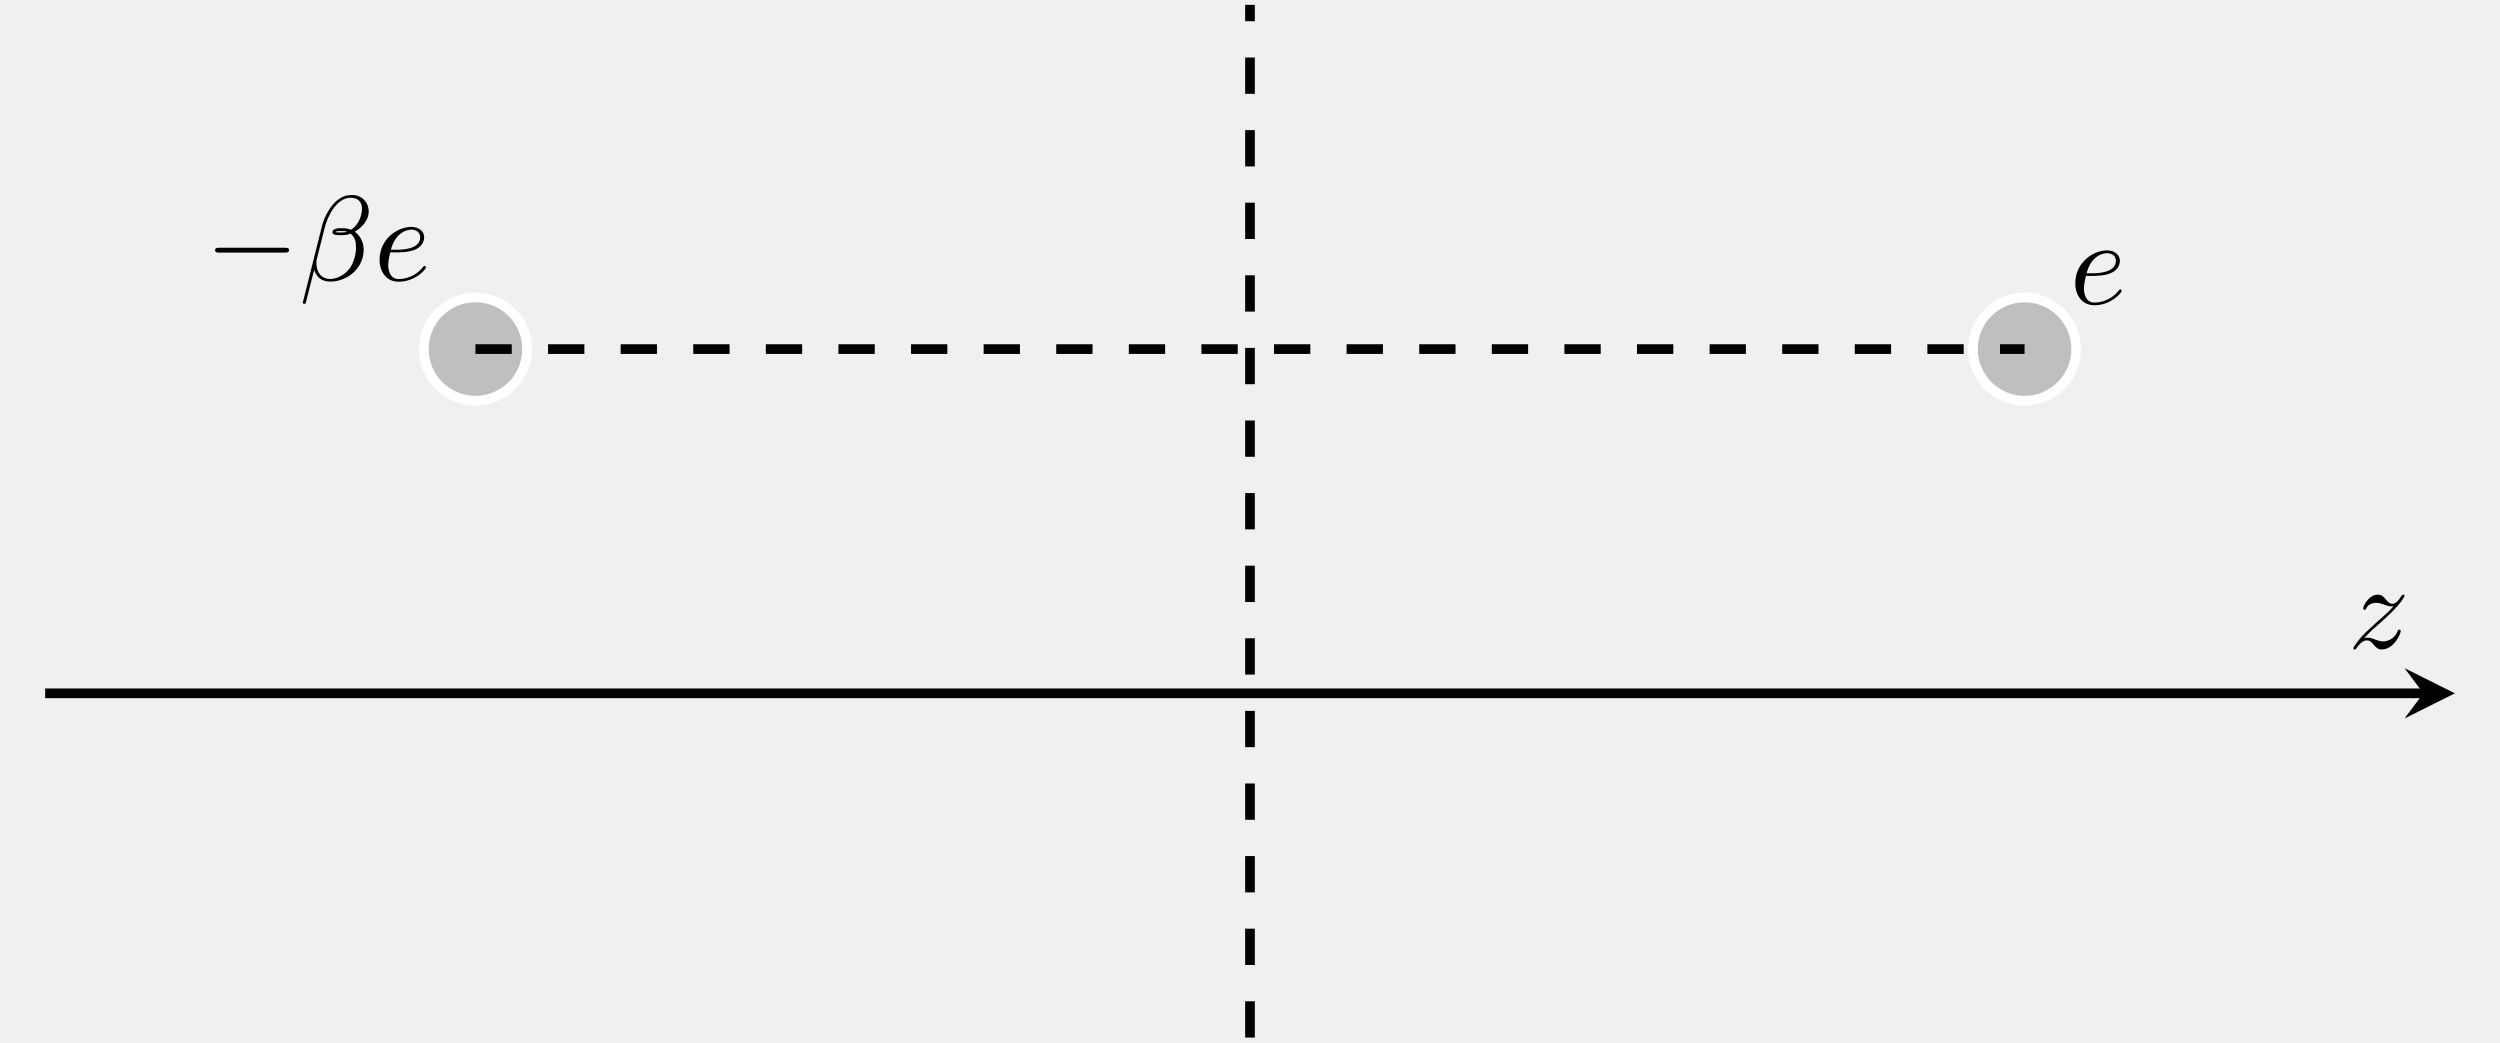
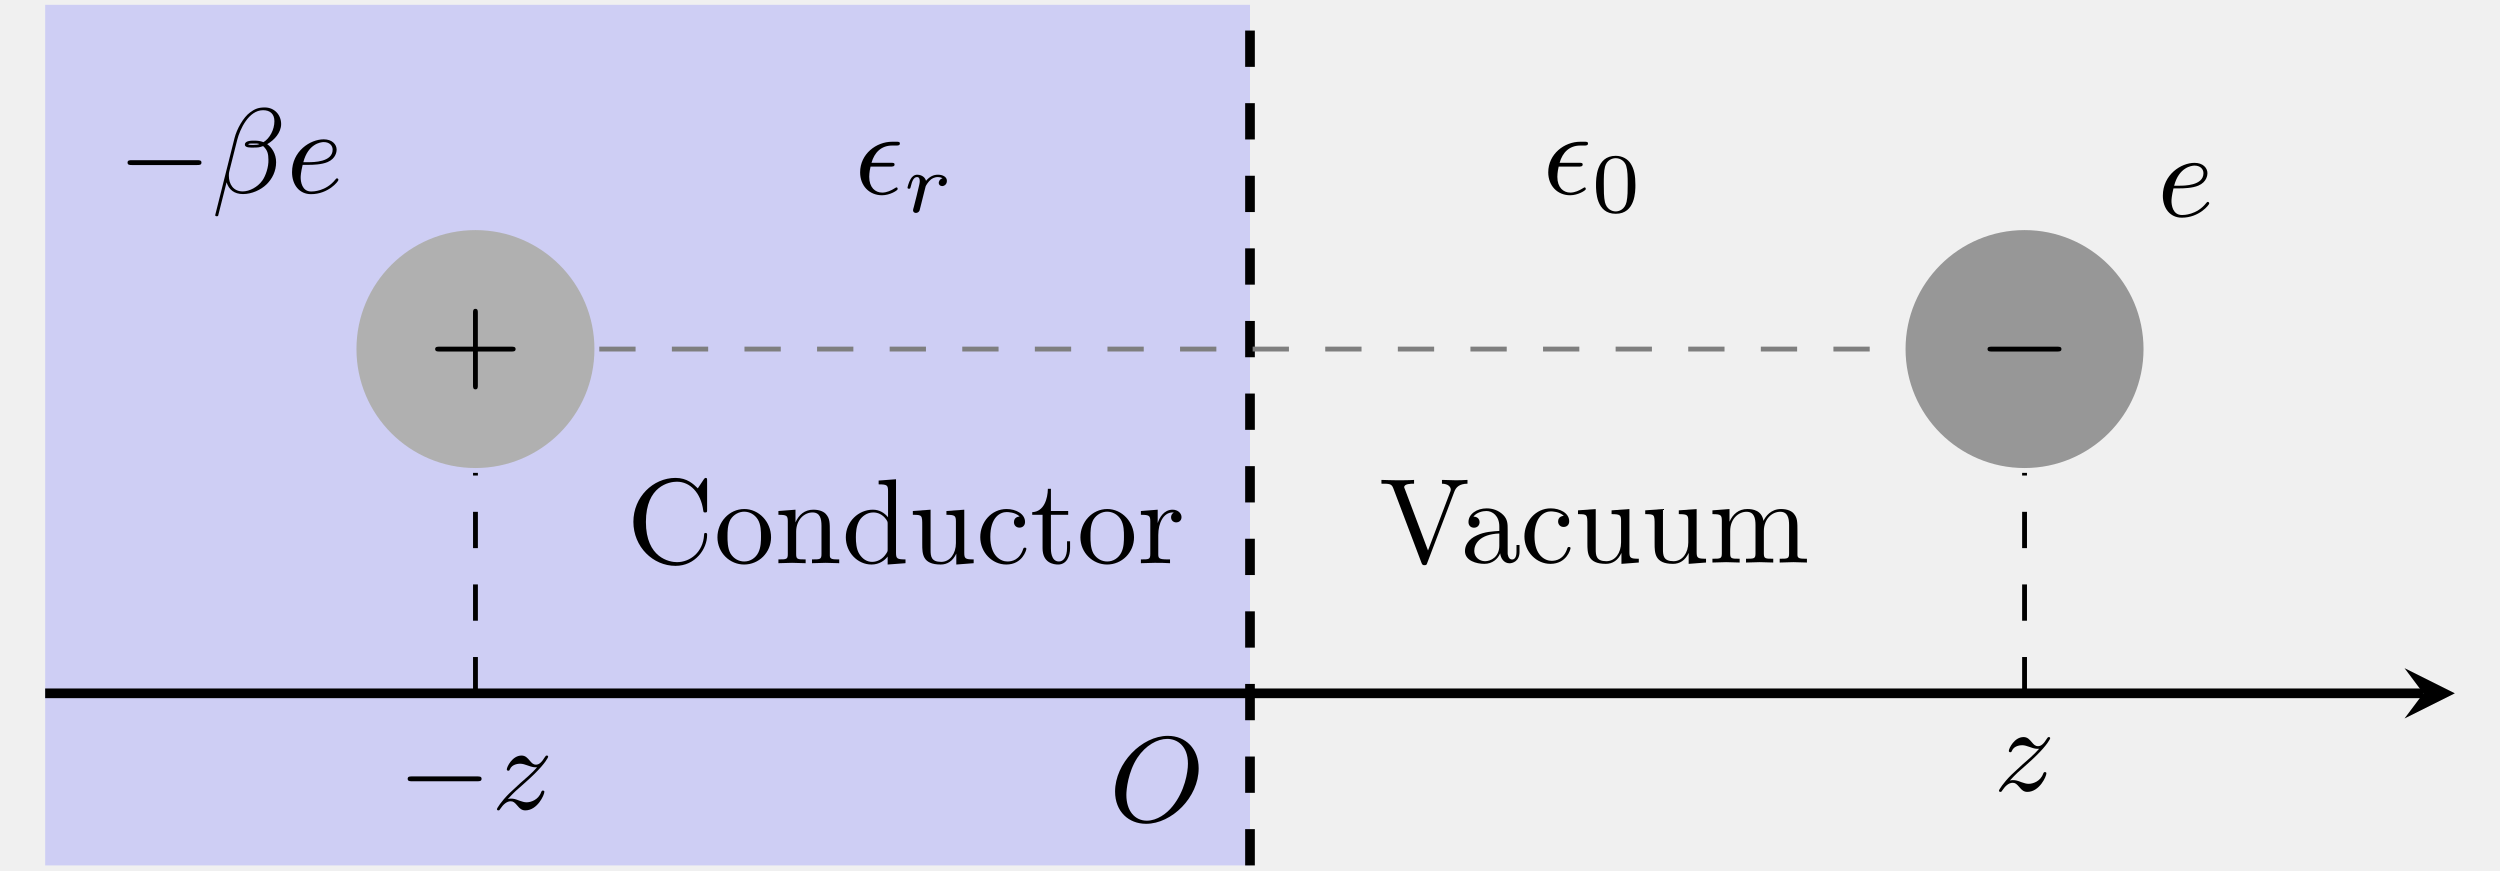
- <svg xmlns="http://www.w3.org/2000/svg" xmlns:xlink="http://www.w3.org/1999/xlink" width="411.728pt" height="171.673pt" viewBox="0 0 411.728 171.673" version="1.2" id="svg62">
-   <defs id="defs25">
-     <g id="g20">
+ <svg xmlns="http://www.w3.org/2000/svg" xmlns:xlink="http://www.w3.org/1999/xlink" width="411.728pt" height="143.326pt" viewBox="0 0 411.728 143.326" version="1.2" id="svg197">
+   <defs id="defs82">
+     <g id="g77">
      <symbol overflow="visible" id="glyph0-0">
        <path style="stroke:none;" d="" id="path2" />
      </symbol>
      <symbol overflow="visible" id="glyph0-1">
-         <path style="stroke:none;" d="M 2.656 -1.656 C 3.719 -2.812 4.297 -3.312 5.016 -3.922 C 5.016 -3.938 6.25 -5 6.969 -5.719 C 8.859 -7.562 9.297 -8.531 9.297 -8.609 C 9.297 -8.812 9.125 -8.812 9.078 -8.812 C 8.938 -8.812 8.891 -8.766 8.781 -8.594 C 8.188 -7.625 7.766 -7.312 7.297 -7.312 C 6.812 -7.312 6.578 -7.609 6.281 -7.953 C 5.891 -8.406 5.562 -8.812 4.906 -8.812 C 3.406 -8.812 2.484 -6.953 2.484 -6.531 C 2.484 -6.438 2.547 -6.312 2.734 -6.312 C 2.906 -6.312 2.953 -6.422 2.984 -6.531 C 3.359 -7.453 4.516 -7.469 4.688 -7.469 C 5.094 -7.469 5.484 -7.328 5.938 -7.172 C 6.734 -6.875 6.953 -6.875 7.469 -6.875 C 6.75 -6.016 5.078 -4.578 4.703 -4.266 L 2.906 -2.594 C 1.547 -1.25 0.859 -0.125 0.859 0.016 C 0.859 0.219 1.062 0.219 1.094 0.219 C 1.25 0.219 1.297 0.172 1.422 -0.047 C 1.875 -0.734 2.469 -1.281 3.109 -1.281 C 3.562 -1.281 3.766 -1.094 4.266 -0.516 C 4.609 -0.094 4.953 0.219 5.531 0.219 C 7.516 0.219 8.672 -2.312 8.672 -2.844 C 8.672 -2.953 8.594 -3.047 8.422 -3.047 C 8.25 -3.047 8.203 -2.922 8.141 -2.781 C 7.688 -1.5 6.422 -1.109 5.75 -1.109 C 5.359 -1.109 5 -1.234 4.578 -1.375 C 3.906 -1.641 3.609 -1.719 3.188 -1.719 C 3.141 -1.719 2.828 -1.719 2.656 -1.656 Z M 2.656 -1.656 " id="path5" />
+         <path style="stroke:none;" d="M 5.938 -4.5 C 6.25 -4.5 6.609 -4.5 6.609 -4.844 C 6.609 -5.125 6.375 -5.125 6.031 -5.125 L 2.812 -5.125 C 3.281 -6.812 4.406 -7.969 6.219 -7.969 L 6.828 -7.969 C 7.172 -7.969 7.484 -7.969 7.484 -8.312 C 7.484 -8.594 7.234 -8.594 6.891 -8.594 L 6.203 -8.594 C 3.609 -8.594 0.938 -6.594 0.938 -3.547 C 0.938 -1.359 2.438 0.219 4.547 0.219 C 5.844 0.219 7.125 -0.578 7.125 -0.797 C 7.125 -0.859 7.109 -1.078 6.938 -1.078 C 6.891 -1.078 6.859 -1.078 6.672 -0.953 C 6.062 -0.562 5.312 -0.219 4.578 -0.219 C 3.422 -0.219 2.438 -1.062 2.438 -2.812 C 2.438 -3.5 2.594 -4.266 2.656 -4.5 Z M 5.938 -4.5 " id="path5" />
      </symbol>
      <symbol overflow="visible" id="glyph0-2">
-         <path style="stroke:none;" d="M 11.453 -11.328 C 11.453 -12.828 10.359 -14.062 8.75 -14.062 C 7.594 -14.062 7.031 -13.75 6.328 -13.234 C 5.234 -12.438 4.141 -10.5 3.766 -8.984 L 0.594 3.672 C 0.578 3.75 0.672 3.859 0.844 3.859 C 1 3.859 1.062 3.828 1.078 3.766 L 2.469 -1.734 C 2.844 -0.531 3.719 0.203 5.172 0.203 C 6.641 0.203 8.125 -0.5 9.031 -1.375 C 9.984 -2.297 10.625 -3.562 10.625 -5.047 C 10.625 -6.469 9.875 -7.516 9.156 -8.016 C 10.312 -8.672 11.453 -9.906 11.453 -11.328 Z M 7.875 -8.031 C 7.609 -7.922 7.391 -7.891 6.906 -7.891 C 6.641 -7.891 6.234 -7.875 6.031 -7.969 C 6.078 -8.172 6.797 -8.125 7.016 -8.125 C 7.438 -8.125 7.609 -8.125 7.875 -8.031 Z M 10.344 -11.797 C 10.344 -10.406 9.578 -8.969 8.547 -8.344 C 8.016 -8.547 7.609 -8.594 7.016 -8.594 C 6.594 -8.594 5.484 -8.609 5.484 -7.953 C 5.453 -7.391 6.5 -7.453 6.859 -7.453 C 7.594 -7.453 7.891 -7.469 8.484 -7.703 C 9.25 -7 9.344 -6.375 9.359 -5.453 C 9.406 -4.297 8.922 -2.812 8.359 -2.031 C 7.594 -0.953 6.25 -0.234 5.125 -0.234 C 3.609 -0.234 2.844 -1.391 2.844 -2.812 C 2.844 -3.016 2.844 -3.312 2.953 -3.688 L 4.219 -8.719 C 4.656 -10.438 6.094 -13.609 8.484 -13.609 C 9.641 -13.609 10.344 -12.984 10.344 -11.797 Z M 10.344 -11.797 " id="path8" />
+         <path style="stroke:none;" d="M 14.734 -8.688 C 14.734 -11.891 12.625 -14.047 9.656 -14.047 C 5.359 -14.047 0.969 -9.516 0.969 -4.875 C 0.969 -1.578 3.203 0.438 6.078 0.438 C 10.297 0.438 14.734 -3.922 14.734 -8.688 Z M 6.203 -0.078 C 4.219 -0.078 2.828 -1.688 2.828 -4.328 C 2.828 -5.203 3.109 -8.109 4.641 -10.438 C 6.016 -12.516 7.969 -13.547 9.547 -13.547 C 11.172 -13.547 12.969 -12.438 12.969 -9.469 C 12.969 -8.031 12.438 -4.922 10.453 -2.469 C 9.5 -1.25 7.875 -0.078 6.203 -0.078 Z M 6.203 -0.078 " id="path8" />
      </symbol>
      <symbol overflow="visible" id="glyph0-3">
        <path style="stroke:none;" d="M 3.719 -4.609 C 4.297 -4.609 5.781 -4.641 6.766 -5.062 C 8.172 -5.656 8.266 -6.828 8.266 -7.109 C 8.266 -7.984 7.516 -8.812 6.141 -8.812 C 3.922 -8.812 0.922 -6.875 0.922 -3.391 C 0.922 -1.359 2.094 0.219 4.047 0.219 C 6.891 0.219 8.562 -1.891 8.562 -2.125 C 8.562 -2.25 8.453 -2.391 8.328 -2.391 C 8.234 -2.391 8.188 -2.344 8.062 -2.188 C 6.5 -0.219 4.328 -0.219 4.078 -0.219 C 2.531 -0.219 2.344 -1.891 2.344 -2.531 C 2.344 -2.766 2.375 -3.391 2.672 -4.609 Z M 2.781 -5.047 C 3.562 -8.062 5.625 -8.359 6.141 -8.359 C 7.078 -8.359 7.609 -7.797 7.609 -7.109 C 7.609 -5.047 4.422 -5.047 3.609 -5.047 Z M 2.781 -5.047 " id="path11" />
      </symbol>
+       <symbol overflow="visible" id="glyph0-4">
+         <path style="stroke:none;" d="M 11.453 -11.328 C 11.453 -12.828 10.359 -14.062 8.75 -14.062 C 7.594 -14.062 7.031 -13.75 6.328 -13.234 C 5.234 -12.438 4.141 -10.5 3.766 -8.984 L 0.594 3.672 C 0.578 3.75 0.672 3.859 0.844 3.859 C 1 3.859 1.062 3.828 1.078 3.766 L 2.469 -1.734 C 2.844 -0.531 3.719 0.203 5.172 0.203 C 6.641 0.203 8.125 -0.5 9.031 -1.375 C 9.984 -2.297 10.625 -3.562 10.625 -5.047 C 10.625 -6.469 9.875 -7.516 9.156 -8.016 C 10.312 -8.672 11.453 -9.906 11.453 -11.328 Z M 7.875 -8.031 C 7.609 -7.922 7.391 -7.891 6.906 -7.891 C 6.641 -7.891 6.234 -7.875 6.031 -7.969 C 6.078 -8.172 6.797 -8.125 7.016 -8.125 C 7.438 -8.125 7.609 -8.125 7.875 -8.031 Z M 10.344 -11.797 C 10.344 -10.406 9.578 -8.969 8.547 -8.344 C 8.016 -8.547 7.609 -8.594 7.016 -8.594 C 6.594 -8.594 5.484 -8.609 5.484 -7.953 C 5.453 -7.391 6.5 -7.453 6.859 -7.453 C 7.594 -7.453 7.891 -7.469 8.484 -7.703 C 9.25 -7 9.344 -6.375 9.359 -5.453 C 9.406 -4.297 8.922 -2.812 8.359 -2.031 C 7.594 -0.953 6.25 -0.234 5.125 -0.234 C 3.609 -0.234 2.844 -1.391 2.844 -2.812 C 2.844 -3.016 2.844 -3.312 2.953 -3.688 L 4.219 -8.719 C 4.656 -10.438 6.094 -13.609 8.484 -13.609 C 9.641 -13.609 10.344 -12.984 10.344 -11.797 Z M 10.344 -11.797 " id="path14" />
+       </symbol>
+       <symbol overflow="visible" id="glyph0-5">
+         <path style="stroke:none;" d="M 2.656 -1.656 C 3.719 -2.812 4.297 -3.312 5.016 -3.922 C 5.016 -3.938 6.25 -5 6.969 -5.719 C 8.859 -7.562 9.297 -8.531 9.297 -8.609 C 9.297 -8.812 9.125 -8.812 9.078 -8.812 C 8.938 -8.812 8.891 -8.766 8.781 -8.594 C 8.188 -7.625 7.766 -7.312 7.297 -7.312 C 6.812 -7.312 6.578 -7.609 6.281 -7.953 C 5.891 -8.406 5.562 -8.812 4.906 -8.812 C 3.406 -8.812 2.484 -6.953 2.484 -6.531 C 2.484 -6.438 2.547 -6.312 2.734 -6.312 C 2.906 -6.312 2.953 -6.422 2.984 -6.531 C 3.359 -7.453 4.516 -7.469 4.688 -7.469 C 5.094 -7.469 5.484 -7.328 5.938 -7.172 C 6.734 -6.875 6.953 -6.875 7.469 -6.875 C 6.75 -6.016 5.078 -4.578 4.703 -4.266 L 2.906 -2.594 C 1.547 -1.25 0.859 -0.125 0.859 0.016 C 0.859 0.219 1.062 0.219 1.094 0.219 C 1.25 0.219 1.297 0.172 1.422 -0.047 C 1.875 -0.734 2.469 -1.281 3.109 -1.281 C 3.562 -1.281 3.766 -1.094 4.266 -0.516 C 4.609 -0.094 4.953 0.219 5.531 0.219 C 7.516 0.219 8.672 -2.312 8.672 -2.844 C 8.672 -2.953 8.594 -3.047 8.422 -3.047 C 8.25 -3.047 8.203 -2.922 8.141 -2.781 C 7.688 -1.5 6.422 -1.109 5.75 -1.109 C 5.359 -1.109 5 -1.234 4.578 -1.375 C 3.906 -1.641 3.609 -1.719 3.188 -1.719 C 3.141 -1.719 2.828 -1.719 2.656 -1.656 Z M 2.656 -1.656 " id="path17" />
+       </symbol>
      <symbol overflow="visible" id="glyph1-0">
-         <path style="stroke:none;" d="" id="path14" />
+         <path style="stroke:none;" d="" id="path20" />
      </symbol>
      <symbol overflow="visible" id="glyph1-1">
-         <path style="stroke:none;" d="M 13.125 -4.578 C 13.469 -4.578 13.828 -4.578 13.828 -4.984 C 13.828 -5.375 13.469 -5.375 13.125 -5.375 L 2.344 -5.375 C 2.016 -5.375 1.656 -5.375 1.656 -4.984 C 1.656 -4.578 2.016 -4.578 2.344 -4.578 Z M 13.125 -4.578 " id="path17" />
+         <path style="stroke:none;" d="M 3.281 -2.812 C 3.297 -2.906 3.609 -4.156 3.641 -4.234 C 3.672 -4.344 4.078 -5.031 4.516 -5.375 C 4.672 -5.484 5.047 -5.766 5.656 -5.766 C 5.797 -5.766 6.141 -5.75 6.422 -5.562 C 5.969 -5.438 5.797 -5.047 5.797 -4.797 C 5.797 -4.5 6.047 -4.281 6.359 -4.281 C 6.688 -4.281 7.141 -4.547 7.141 -5.141 C 7.141 -5.859 6.375 -6.156 5.672 -6.156 C 4.938 -6.156 4.312 -5.859 3.703 -5.156 C 3.453 -6.016 2.594 -6.156 2.266 -6.156 C 1.75 -6.156 1.391 -5.828 1.172 -5.438 C 0.844 -4.891 0.656 -4.094 0.656 -4.016 C 0.656 -3.844 0.844 -3.844 0.891 -3.844 C 1.094 -3.844 1.109 -3.875 1.203 -4.25 C 1.406 -5.109 1.672 -5.766 2.219 -5.766 C 2.578 -5.766 2.672 -5.453 2.672 -5.078 C 2.672 -4.812 2.547 -4.297 2.453 -3.922 C 2.359 -3.547 2.219 -2.969 2.156 -2.672 L 1.703 -0.875 C 1.641 -0.703 1.562 -0.344 1.562 -0.312 C 1.562 0 1.812 0.141 2.031 0.141 C 2.25 0.141 2.531 0.016 2.641 -0.266 C 2.672 -0.344 2.812 -0.969 2.906 -1.312 Z M 3.281 -2.812 " id="path23" />
+       </symbol>
+       <symbol overflow="visible" id="glyph2-0">
+         <path style="stroke:none;" d="" id="path26" />
+       </symbol>
+       <symbol overflow="visible" id="glyph2-1">
+         <path style="stroke:none;" d="M 7.203 -4.453 C 7.203 -5.984 7.016 -7.094 6.375 -8.062 C 5.938 -8.703 5.078 -9.266 3.969 -9.266 C 0.719 -9.266 0.719 -5.453 0.719 -4.453 C 0.719 -3.453 0.719 0.281 3.969 0.281 C 7.203 0.281 7.203 -3.453 7.203 -4.453 Z M 3.969 -0.109 C 3.328 -0.109 2.469 -0.484 2.188 -1.625 C 2 -2.453 2 -3.594 2 -4.625 C 2 -5.656 2 -6.719 2.203 -7.484 C 2.5 -8.578 3.391 -8.875 3.969 -8.875 C 4.719 -8.875 5.438 -8.406 5.688 -7.609 C 5.922 -6.844 5.938 -5.844 5.938 -4.625 C 5.938 -3.594 5.938 -2.562 5.75 -1.688 C 5.469 -0.422 4.516 -0.109 3.969 -0.109 Z M 3.969 -0.109 " id="path29" />
+       </symbol>
+       <symbol overflow="visible" id="glyph3-0">
+         <path style="stroke:none;" d="" id="path32" />
+       </symbol>
+       <symbol overflow="visible" id="glyph3-1">
+         <path style="stroke:none;" d="M 1.109 -6.812 C 1.109 -2.688 4.344 0.438 8.047 0.438 C 11.297 0.438 13.25 -2.328 13.25 -4.641 C 13.25 -4.844 13.25 -4.984 12.984 -4.984 C 12.766 -4.984 12.766 -4.859 12.75 -4.656 C 12.594 -1.812 10.453 -0.172 8.281 -0.172 C 7.078 -0.172 3.172 -0.859 3.172 -6.797 C 3.172 -12.75 7.047 -13.422 8.266 -13.422 C 10.438 -13.422 12.219 -11.609 12.609 -8.703 C 12.656 -8.422 12.656 -8.359 12.922 -8.359 C 13.25 -8.359 13.25 -8.422 13.25 -8.844 L 13.25 -13.562 C 13.25 -13.906 13.25 -14.047 13.031 -14.047 C 12.953 -14.047 12.875 -14.047 12.703 -13.812 L 11.719 -12.328 C 10.984 -13.047 9.953 -14.047 8.047 -14.047 C 4.328 -14.047 1.109 -10.875 1.109 -6.812 Z M 1.109 -6.812 " id="path35" />
+       </symbol>
+       <symbol overflow="visible" id="glyph3-2">
+         <path style="stroke:none;" d="M 9.391 -4.266 C 9.391 -6.812 7.391 -8.922 4.984 -8.922 C 2.484 -8.922 0.562 -6.75 0.562 -4.266 C 0.562 -1.688 2.625 0.219 4.953 0.219 C 7.375 0.219 9.391 -1.734 9.391 -4.266 Z M 4.984 -0.281 C 4.125 -0.281 3.25 -0.703 2.703 -1.609 C 2.219 -2.484 2.219 -3.703 2.219 -4.422 C 2.219 -5.203 2.219 -6.281 2.688 -7.156 C 3.234 -8.062 4.156 -8.484 4.953 -8.484 C 5.844 -8.484 6.688 -8.047 7.219 -7.188 C 7.734 -6.328 7.734 -5.172 7.734 -4.422 C 7.734 -3.703 7.734 -2.625 7.297 -1.75 C 6.859 -0.859 5.969 -0.281 4.984 -0.281 Z M 4.984 -0.281 " id="path38" />
+       </symbol>
+       <symbol overflow="visible" id="glyph3-3">
+         <path style="stroke:none;" d="M 2.188 -6.859 L 2.188 -1.516 C 2.188 -0.625 1.969 -0.625 0.641 -0.625 L 0.641 0 C 1.328 -0.016 2.344 -0.062 2.891 -0.062 C 3.406 -0.062 4.438 -0.016 5.125 0 L 5.125 -0.625 C 3.781 -0.625 3.562 -0.625 3.562 -1.516 L 3.562 -5.172 C 3.562 -7.25 4.984 -8.359 6.25 -8.359 C 7.516 -8.359 7.734 -7.297 7.734 -6.156 L 7.734 -1.516 C 7.734 -0.625 7.516 -0.625 6.172 -0.625 L 6.172 0 C 6.875 -0.016 7.891 -0.062 8.422 -0.062 C 8.938 -0.062 9.984 -0.016 10.656 0 L 10.656 -0.625 C 9.625 -0.625 9.125 -0.625 9.109 -1.219 L 9.109 -5.016 C 9.109 -6.734 9.109 -7.344 8.484 -8.062 C 8.203 -8.406 7.547 -8.812 6.391 -8.812 C 4.938 -8.812 4 -7.953 3.453 -6.719 L 3.453 -8.812 L 0.641 -8.594 L 0.641 -7.969 C 2.031 -7.969 2.188 -7.828 2.188 -6.859 Z M 2.188 -6.859 " id="path41" />
+       </symbol>
+       <symbol overflow="visible" id="glyph3-4">
+         <path style="stroke:none;" d="M 7.562 -1.094 L 7.562 0.219 L 10.5 0 L 10.5 -0.625 C 9.109 -0.625 8.938 -0.75 8.938 -1.734 L 8.938 -13.828 L 6.078 -13.609 L 6.078 -12.984 C 7.469 -12.984 7.625 -12.844 7.625 -11.875 L 7.625 -7.562 C 7.047 -8.281 6.203 -8.812 5.125 -8.812 C 2.766 -8.812 0.672 -6.859 0.672 -4.281 C 0.672 -1.75 2.625 0.219 4.906 0.219 C 6.172 0.219 7.078 -0.453 7.562 -1.094 Z M 7.562 -6.438 L 7.562 -2.344 C 7.562 -1.984 7.562 -1.953 7.344 -1.609 C 6.75 -0.656 5.859 -0.219 5 -0.219 C 4.109 -0.219 3.391 -0.734 2.906 -1.5 C 2.391 -2.312 2.328 -3.453 2.328 -4.266 C 2.328 -5 2.375 -6.203 2.953 -7.094 C 3.359 -7.703 4.125 -8.359 5.203 -8.359 C 5.891 -8.359 6.734 -8.062 7.344 -7.172 C 7.562 -6.828 7.562 -6.797 7.562 -6.438 Z M 7.562 -6.438 " id="path44" />
+       </symbol>
+       <symbol overflow="visible" id="glyph3-5">
+         <path style="stroke:none;" d="M 7.797 -1.578 L 7.797 0.219 L 10.656 0 L 10.656 -0.625 C 9.266 -0.625 9.109 -0.75 9.109 -1.734 L 9.109 -8.812 L 6.172 -8.594 L 6.172 -7.969 C 7.562 -7.969 7.734 -7.828 7.734 -6.859 L 7.734 -3.312 C 7.734 -1.578 6.766 -0.219 5.312 -0.219 C 3.641 -0.219 3.562 -1.156 3.562 -2.188 L 3.562 -8.812 L 0.641 -8.594 L 0.641 -7.969 C 2.188 -7.969 2.188 -7.906 2.188 -6.141 L 2.188 -3.141 C 2.188 -1.594 2.188 0.219 5.219 0.219 C 6.328 0.219 7.219 -0.344 7.797 -1.578 Z M 7.797 -1.578 " id="path47" />
+       </symbol>
+       <symbol overflow="visible" id="glyph3-6">
+         <path style="stroke:none;" d="M 2.328 -4.344 C 2.328 -7.594 3.969 -8.422 5.016 -8.422 C 5.203 -8.422 6.453 -8.406 7.156 -7.688 C 6.328 -7.625 6.219 -7.031 6.219 -6.766 C 6.219 -6.25 6.578 -5.859 7.125 -5.859 C 7.656 -5.859 8.047 -6.203 8.047 -6.797 C 8.047 -8.141 6.531 -8.922 5 -8.922 C 2.516 -8.922 0.672 -6.766 0.672 -4.297 C 0.672 -1.75 2.656 0.219 4.953 0.219 C 7.625 0.219 8.266 -2.172 8.266 -2.375 C 8.266 -2.562 8.062 -2.562 8.016 -2.562 C 7.828 -2.562 7.797 -2.484 7.75 -2.375 C 7.172 -0.516 5.875 -0.281 5.141 -0.281 C 4.078 -0.281 2.328 -1.141 2.328 -4.344 Z M 2.328 -4.344 " id="path50" />
+       </symbol>
+       <symbol overflow="visible" id="glyph3-7">
+         <path style="stroke:none;" d="M 3.453 -7.969 L 6.297 -7.969 L 6.297 -8.594 L 3.453 -8.594 L 3.453 -12.25 L 2.953 -12.25 C 2.922 -10.625 2.328 -8.484 0.375 -8.406 L 0.375 -7.969 L 2.078 -7.969 L 2.078 -2.469 C 2.078 -0.016 3.922 0.219 4.641 0.219 C 6.062 0.219 6.609 -1.188 6.609 -2.469 L 6.609 -3.609 L 6.109 -3.609 L 6.109 -2.516 C 6.109 -1.031 5.516 -0.281 4.781 -0.281 C 3.453 -0.281 3.453 -2.094 3.453 -2.438 Z M 3.453 -7.969 " id="path53" />
+       </symbol>
+       <symbol overflow="visible" id="glyph3-8">
+         <path style="stroke:none;" d="M 3.328 -6.609 L 3.328 -8.812 L 0.562 -8.594 L 0.562 -7.969 C 1.953 -7.969 2.109 -7.828 2.109 -6.859 L 2.109 -1.516 C 2.109 -0.625 1.891 -0.625 0.562 -0.625 L 0.562 0 C 1.328 -0.016 2.266 -0.062 2.828 -0.062 C 3.625 -0.062 4.562 -0.062 5.359 0 L 5.359 -0.625 L 4.938 -0.625 C 3.469 -0.625 3.422 -0.844 3.422 -1.547 L 3.422 -4.625 C 3.422 -6.594 4.266 -8.359 5.781 -8.359 C 5.922 -8.359 5.953 -8.359 6 -8.344 C 5.938 -8.328 5.531 -8.094 5.531 -7.562 C 5.531 -7.016 5.953 -6.719 6.391 -6.719 C 6.75 -6.719 7.25 -6.953 7.25 -7.594 C 7.25 -8.234 6.641 -8.812 5.781 -8.812 C 4.328 -8.812 3.609 -7.469 3.328 -6.609 Z M 3.328 -6.609 " id="path56" />
+       </symbol>
+       <symbol overflow="visible" id="glyph3-9">
+         <path style="stroke:none;" d="M 12.375 -11.656 C 12.656 -12.391 13.188 -12.969 14.547 -12.984 L 14.547 -13.609 C 13.922 -13.562 13.125 -13.547 12.609 -13.547 C 12.016 -13.547 10.859 -13.594 10.344 -13.609 L 10.344 -12.984 C 11.375 -12.969 11.797 -12.453 11.797 -12 C 11.797 -11.828 11.734 -11.719 11.688 -11.594 L 8.047 -1.984 L 4.25 -12.047 C 4.125 -12.328 4.125 -12.375 4.125 -12.406 C 4.125 -12.984 5.266 -12.984 5.75 -12.984 L 5.75 -13.609 C 5.047 -13.547 3.672 -13.547 2.906 -13.547 C 1.953 -13.547 1.094 -13.594 0.375 -13.609 L 0.375 -12.984 C 1.672 -12.984 2.047 -12.984 2.328 -12.234 L 6.953 0 C 7.094 0.375 7.188 0.438 7.453 0.438 C 7.797 0.438 7.828 0.344 7.922 0.062 Z M 12.375 -11.656 " id="path59" />
+       </symbol>
+       <symbol overflow="visible" id="glyph3-10">
+         <path style="stroke:none;" d="M 6.641 -1.516 C 6.719 -0.719 7.25 0.125 8.188 0.125 C 8.609 0.125 9.828 -0.156 9.828 -1.766 L 9.828 -2.891 L 9.328 -2.891 L 9.328 -1.766 C 9.328 -0.625 8.828 -0.5 8.609 -0.5 C 7.953 -0.5 7.875 -1.391 7.875 -1.5 L 7.875 -5.484 C 7.875 -6.312 7.875 -7.094 7.156 -7.828 C 6.375 -8.609 5.375 -8.922 4.422 -8.922 C 2.781 -8.922 1.422 -7.984 1.422 -6.672 C 1.422 -6.078 1.812 -5.734 2.328 -5.734 C 2.891 -5.734 3.25 -6.141 3.25 -6.656 C 3.25 -6.891 3.141 -7.547 2.234 -7.562 C 2.766 -8.266 3.75 -8.484 4.375 -8.484 C 5.359 -8.484 6.5 -7.703 6.5 -5.938 L 6.5 -5.203 C 5.484 -5.141 4.078 -5.078 2.828 -4.484 C 1.328 -3.812 0.844 -2.766 0.844 -1.891 C 0.844 -0.281 2.766 0.219 4.031 0.219 C 5.344 0.219 6.25 -0.578 6.641 -1.516 Z M 6.5 -4.781 L 6.5 -2.781 C 6.5 -0.891 5.062 -0.219 4.156 -0.219 C 3.188 -0.219 2.375 -0.922 2.375 -1.906 C 2.375 -3.016 3.203 -4.656 6.5 -4.781 Z M 6.5 -4.781 " id="path62" />
+       </symbol>
+       <symbol overflow="visible" id="glyph3-11">
+         <path style="stroke:none;" d="M 2.188 -6.859 L 2.188 -1.516 C 2.188 -0.625 1.969 -0.625 0.641 -0.625 L 0.641 0 C 1.328 -0.016 2.344 -0.062 2.891 -0.062 C 3.406 -0.062 4.438 -0.016 5.125 0 L 5.125 -0.625 C 3.781 -0.625 3.562 -0.625 3.562 -1.516 L 3.562 -5.172 C 3.562 -7.25 4.984 -8.359 6.25 -8.359 C 7.516 -8.359 7.734 -7.297 7.734 -6.156 L 7.734 -1.516 C 7.734 -0.625 7.516 -0.625 6.172 -0.625 L 6.172 0 C 6.875 -0.016 7.891 -0.062 8.422 -0.062 C 8.938 -0.062 9.984 -0.016 10.656 0 L 10.656 -0.625 C 9.328 -0.625 9.109 -0.625 9.109 -1.516 L 9.109 -5.172 C 9.109 -7.25 10.516 -8.359 11.797 -8.359 C 13.047 -8.359 13.266 -7.297 13.266 -6.156 L 13.266 -1.516 C 13.266 -0.625 13.047 -0.625 11.719 -0.625 L 11.719 0 C 12.406 -0.016 13.422 -0.062 13.969 -0.062 C 14.484 -0.062 15.516 -0.016 16.203 0 L 16.203 -0.625 C 15.156 -0.625 14.656 -0.625 14.641 -1.219 L 14.641 -5.016 C 14.641 -6.734 14.641 -7.344 14.031 -8.062 C 13.75 -8.406 13.094 -8.812 11.938 -8.812 C 10.266 -8.812 9.391 -7.609 9.047 -6.859 C 8.766 -8.594 7.297 -8.812 6.391 -8.812 C 4.938 -8.812 4 -7.953 3.453 -6.719 L 3.453 -8.812 L 0.641 -8.594 L 0.641 -7.969 C 2.031 -7.969 2.188 -7.828 2.188 -6.859 Z M 2.188 -6.859 " id="path65" />
+       </symbol>
+       <symbol overflow="visible" id="glyph3-12">
+         <path style="stroke:none;" d="M 8.141 -4.578 L 13.703 -4.578 C 13.984 -4.578 14.359 -4.578 14.359 -4.984 C 14.359 -5.375 13.984 -5.375 13.703 -5.375 L 8.141 -5.375 L 8.141 -10.953 C 8.141 -11.234 8.141 -11.609 7.75 -11.609 C 7.344 -11.609 7.344 -11.234 7.344 -10.953 L 7.344 -5.375 L 1.766 -5.375 C 1.5 -5.375 1.109 -5.375 1.109 -4.984 C 1.109 -4.578 1.5 -4.578 1.766 -4.578 L 7.344 -4.578 L 7.344 1 C 7.344 1.281 7.344 1.656 7.75 1.656 C 8.141 1.656 8.141 1.281 8.141 1 Z M 8.141 -4.578 " id="path68" />
+       </symbol>
+       <symbol overflow="visible" id="glyph4-0">
+         <path style="stroke:none;" d="" id="path71" />
+       </symbol>
+       <symbol overflow="visible" id="glyph4-1">
+         <path style="stroke:none;" d="M 13.125 -4.578 C 13.469 -4.578 13.828 -4.578 13.828 -4.984 C 13.828 -5.375 13.469 -5.375 13.125 -5.375 L 2.344 -5.375 C 2.016 -5.375 1.656 -5.375 1.656 -4.984 C 1.656 -4.578 2.016 -4.578 2.344 -4.578 Z M 13.125 -4.578 " id="path74" />
      </symbol>
    </g>
    <clipPath id="clip1">
-       <path d="M 205 0 L 207 0 L 207 171.672 L 205 171.672 Z M 205 0 " id="path22" />
+       <path d="M 205 0 L 207 0 L 207 143.324 L 205 143.324 Z M 205 0 " id="path79" />
    </clipPath>
  </defs>
  <g id="surface1">
-     <path style="fill:none;stroke:#000000;stroke-width:0.797;stroke-linecap:butt;stroke-linejoin:miter;stroke-miterlimit:10;stroke-opacity:1" d="M -99.213,2.03125e-4 H 96.623" transform="matrix(2,0,0,-2,205.864,114.184)" id="path27" />
-     <path style="fill:#000000;fill-opacity:1;fill-rule:nonzero;stroke:none" d="m 404.293,114.184 -8.289,-4.145 3.105,4.145 -3.105,4.145" id="path29" />
-     <g style="fill:#000000;fill-opacity:1" id="g33">
-       <use xlink:href="#glyph0-1" x="386.708" y="106.746" id="use31" width="100%" height="100%" />
+     <path style="fill:#7f7fff;fill-opacity:0.3;fill-rule:nonzero;stroke:none" d="M 7.438,0.793 V 142.527 H 205.863 V 0.793 Z m 0,0" id="path84" />
+     <g style="fill:#000000;fill-opacity:1" id="g88">
+       <use xlink:href="#glyph0-1" x="140.716" y="31.938" id="use86" width="100%" height="100%" />
    </g>
-     <g clip-path="url(#clip1)" clip-rule="nonzero" id="g37">
-       <path style="fill:none;stroke:#000000;stroke-width:0.797;stroke-linecap:butt;stroke-linejoin:miter;stroke-miterlimit:10;stroke-dasharray:2.989, 2.989;stroke-opacity:1" d="M -3.59375e-4,-28.347 V 56.694" transform="matrix(2,0,0,-2,205.864,114.184)" id="path35" />
+     <g style="fill:#000000;fill-opacity:1" id="g92">
+       <use xlink:href="#glyph1-1" x="148.804" y="34.928" id="use90" width="100%" height="100%" />
    </g>
-     <path style="fill:#bfbfbf;fill-opacity:1;fill-rule:nonzero;stroke:#ffffff;stroke-width:0.797;stroke-linecap:butt;stroke-linejoin:miter;stroke-miterlimit:10;stroke-opacity:1" d="m -59.528,28.346 c 0,2.35 -1.904,4.252 -4.252,4.252 -2.35,0 -4.252,-1.902 -4.252,-4.252 0,-2.348 1.902,-4.25 4.252,-4.25 2.348,0 4.252,1.902 4.252,4.25 z m 0,0" transform="matrix(2,0,0,-2,205.864,114.184)" id="path39" />
-     <path style="fill:#bfbfbf;fill-opacity:1;fill-rule:nonzero;stroke:#ffffff;stroke-width:0.797;stroke-linecap:butt;stroke-linejoin:miter;stroke-miterlimit:10;stroke-opacity:1" d="m 68.033,28.346 c 0,2.35 -1.904,4.252 -4.252,4.252 -2.35,0 -4.252,-1.902 -4.252,-4.252 0,-2.348 1.902,-4.25 4.252,-4.25 2.348,0 4.252,1.902 4.252,4.25 z m 0,0" transform="matrix(2,0,0,-2,205.864,114.184)" id="path41" />
-     <path style="fill:none;stroke:#000000;stroke-width:0.797;stroke-linecap:butt;stroke-linejoin:miter;stroke-miterlimit:10;stroke-dasharray:2.989, 2.989;stroke-opacity:1" d="M -63.78,28.346 H 63.781" transform="matrix(2,0,0,-2,205.864,114.184)" id="path43" />
-     <g style="fill:#000000;fill-opacity:1" id="g47">
-       <use xlink:href="#glyph1-1" x="33.77" y="46.178" id="use45" width="100%" height="100%" />
+     <g style="fill:#000000;fill-opacity:1" id="g96">
+       <use xlink:href="#glyph0-1" x="254.044" y="31.938" id="use94" width="100%" height="100%" />
    </g>
-     <g style="fill:#000000;fill-opacity:1" id="g51">
-       <use xlink:href="#glyph0-2" x="49.268" y="46.178" id="use49" width="100%" height="100%" />
+     <g style="fill:#000000;fill-opacity:1" id="g100">
+       <use xlink:href="#glyph2-1" x="262.132" y="34.928" id="use98" width="100%" height="100%" />
    </g>
-     <g style="fill:#000000;fill-opacity:1" id="g55">
-       <use xlink:href="#glyph0-3" x="61.594" y="46.178" id="use53" width="100%" height="100%" />
+     <g style="fill:#000000;fill-opacity:1" id="g120">
+       <use xlink:href="#glyph3-1" x="103.204" y="92.754" id="use102" width="100%" height="100%" />
+       <use xlink:href="#glyph3-2" x="117.594" y="92.754" id="use104" width="100%" height="100%" />
+       <use xlink:href="#glyph3-3" x="127.557" y="92.754" id="use106" width="100%" height="100%" />
+       <use xlink:href="#glyph3-4" x="138.627" y="92.754" id="use108" width="100%" height="100%" />
+       <use xlink:href="#glyph3-5" x="149.697" y="92.754" id="use110" width="100%" height="100%" />
+       <use xlink:href="#glyph3-6" x="160.768" y="92.754" id="use112" width="100%" height="100%" />
+       <use xlink:href="#glyph3-7" x="169.623" y="92.754" id="use114" width="100%" height="100%" />
+       <use xlink:href="#glyph3-2" x="177.372" y="92.754" id="use116" width="100%" height="100%" />
+       <use xlink:href="#glyph3-8" x="187.334" y="92.754" id="use118" width="100%" height="100%" />
    </g>
-     <g style="fill:#000000;fill-opacity:1" id="g59">
-       <use xlink:href="#glyph0-3" x="340.86" y="50.052" id="use57" width="100%" height="100%" />
+     <g style="fill:#000000;fill-opacity:1" id="g124">
+       <use xlink:href="#glyph3-9" x="227.134" y="92.644" id="use122" width="100%" height="100%" />
    </g>
+     <g style="fill:#000000;fill-opacity:1" id="g136">
+       <use xlink:href="#glyph3-10" x="240.424" y="92.644" id="use126" width="100%" height="100%" />
+       <use xlink:href="#glyph3-6" x="250.387" y="92.644" id="use128" width="100%" height="100%" />
+       <use xlink:href="#glyph3-5" x="259.241" y="92.644" id="use130" width="100%" height="100%" />
+       <use xlink:href="#glyph3-5" x="270.312" y="92.644" id="use132" width="100%" height="100%" />
+       <use xlink:href="#glyph3-11" x="281.382" y="92.644" id="use134" width="100%" height="100%" />
+     </g>
+     <g style="fill:#000000;fill-opacity:1" id="g140">
+       <use xlink:href="#glyph0-2" x="182.674" y="135.236" id="use138" width="100%" height="100%" />
+     </g>
+     <path style="fill:none;stroke:#000000;stroke-width:0.797;stroke-linecap:butt;stroke-linejoin:miter;stroke-miterlimit:10;stroke-opacity:1" d="M -99.213,-7.96875e-4 H 96.623" transform="matrix(2,0,0,-2,205.864,114.182)" id="path142" />
+     <path style="fill:#000000;fill-opacity:1;fill-rule:nonzero;stroke:none" d="m 404.293,114.184 -8.289,-4.145 3.105,4.145 -3.105,4.145" id="path144" />
+     <g clip-path="url(#clip1)" clip-rule="nonzero" id="g148">
+       <path style="fill:none;stroke:#000000;stroke-width:0.797;stroke-linecap:butt;stroke-linejoin:miter;stroke-miterlimit:10;stroke-dasharray:2.989, 2.989;stroke-opacity:1" d="M -3.59375e-4,-14.173 V 56.695" transform="matrix(2,0,0,-2,205.864,114.182)" id="path146" />
+     </g>
+     <path style="fill:#979797;fill-opacity:1;fill-rule:nonzero;stroke:none" d="m 353.02,57.488 c 0,-10.82 -8.773,-19.594 -19.594,-19.594 -10.824,0 -19.598,8.773 -19.598,19.594 0,10.82 8.773,19.594 19.598,19.594 10.82,0 19.594,-8.773 19.594,-19.594 z m 0,0" id="path150" />
+     <g style="fill:#000000;fill-opacity:1" id="g154">
+       <use xlink:href="#glyph4-1" x="325.674" y="62.47" id="use152" width="100%" height="100%" />
+     </g>
+     <g style="fill:#000000;fill-opacity:1" id="g158">
+       <use xlink:href="#glyph0-3" x="355.28" y="35.632" id="use156" width="100%" height="100%" />
+     </g>
+     <path style="fill:#b0b0b0;fill-opacity:1;fill-rule:nonzero;stroke:none" d="m 97.898,57.488 c 0,-10.82 -8.773,-19.594 -19.594,-19.594 -10.824,0 -19.598,8.773 -19.598,19.594 0,10.82 8.773,19.594 19.598,19.594 10.82,0 19.594,-8.773 19.594,-19.594 z m 0,0" id="path160" />
+     <g style="fill:#000000;fill-opacity:1" id="g164">
+       <use xlink:href="#glyph3-12" x="70.556" y="62.47" id="use162" width="100%" height="100%" />
+     </g>
+     <g style="fill:#000000;fill-opacity:1" id="g168">
+       <use xlink:href="#glyph4-1" x="19.35" y="31.758" id="use166" width="100%" height="100%" />
+     </g>
+     <g style="fill:#000000;fill-opacity:1" id="g172">
+       <use xlink:href="#glyph0-4" x="34.848" y="31.758" id="use170" width="100%" height="100%" />
+     </g>
+     <g style="fill:#000000;fill-opacity:1" id="g176">
+       <use xlink:href="#glyph0-3" x="47.174" y="31.758" id="use174" width="100%" height="100%" />
+     </g>
+     <path style="fill:none;stroke:#7f7f7f;stroke-width:0.399;stroke-linecap:butt;stroke-linejoin:miter;stroke-miterlimit:10;stroke-dasharray:2.989, 2.989;stroke-opacity:1" d="M -53.584,28.347 H 53.584" transform="matrix(2,0,0,-2,205.864,114.182)" id="path178" />
+     <g style="fill:#000000;fill-opacity:1" id="g182">
+       <use xlink:href="#glyph0-5" x="328.352" y="130.2" id="use180" width="100%" height="100%" />
+     </g>
+     <g style="fill:#000000;fill-opacity:1" id="g186">
+       <use xlink:href="#glyph4-1" x="65.484" y="133.244" id="use184" width="100%" height="100%" />
+     </g>
+     <g style="fill:#000000;fill-opacity:1" id="g190">
+       <use xlink:href="#glyph0-5" x="80.982" y="133.244" id="use188" width="100%" height="100%" />
+     </g>
+     <path style="fill:none;stroke:#000000;stroke-width:0.399;stroke-linecap:butt;stroke-linejoin:miter;stroke-miterlimit:10;stroke-dasharray:2.989, 2.989;stroke-opacity:1" d="M 63.781,-7.96875e-4 V 18.152" transform="matrix(2,0,0,-2,205.864,114.182)" id="path192" />
+     <path style="fill:none;stroke:#000000;stroke-width:0.399;stroke-linecap:butt;stroke-linejoin:miter;stroke-miterlimit:10;stroke-dasharray:2.989, 2.989;stroke-opacity:1" d="M -63.78,-7.96875e-4 V 18.152" transform="matrix(2,0,0,-2,205.864,114.182)" id="path194" />
  </g>
</svg>
